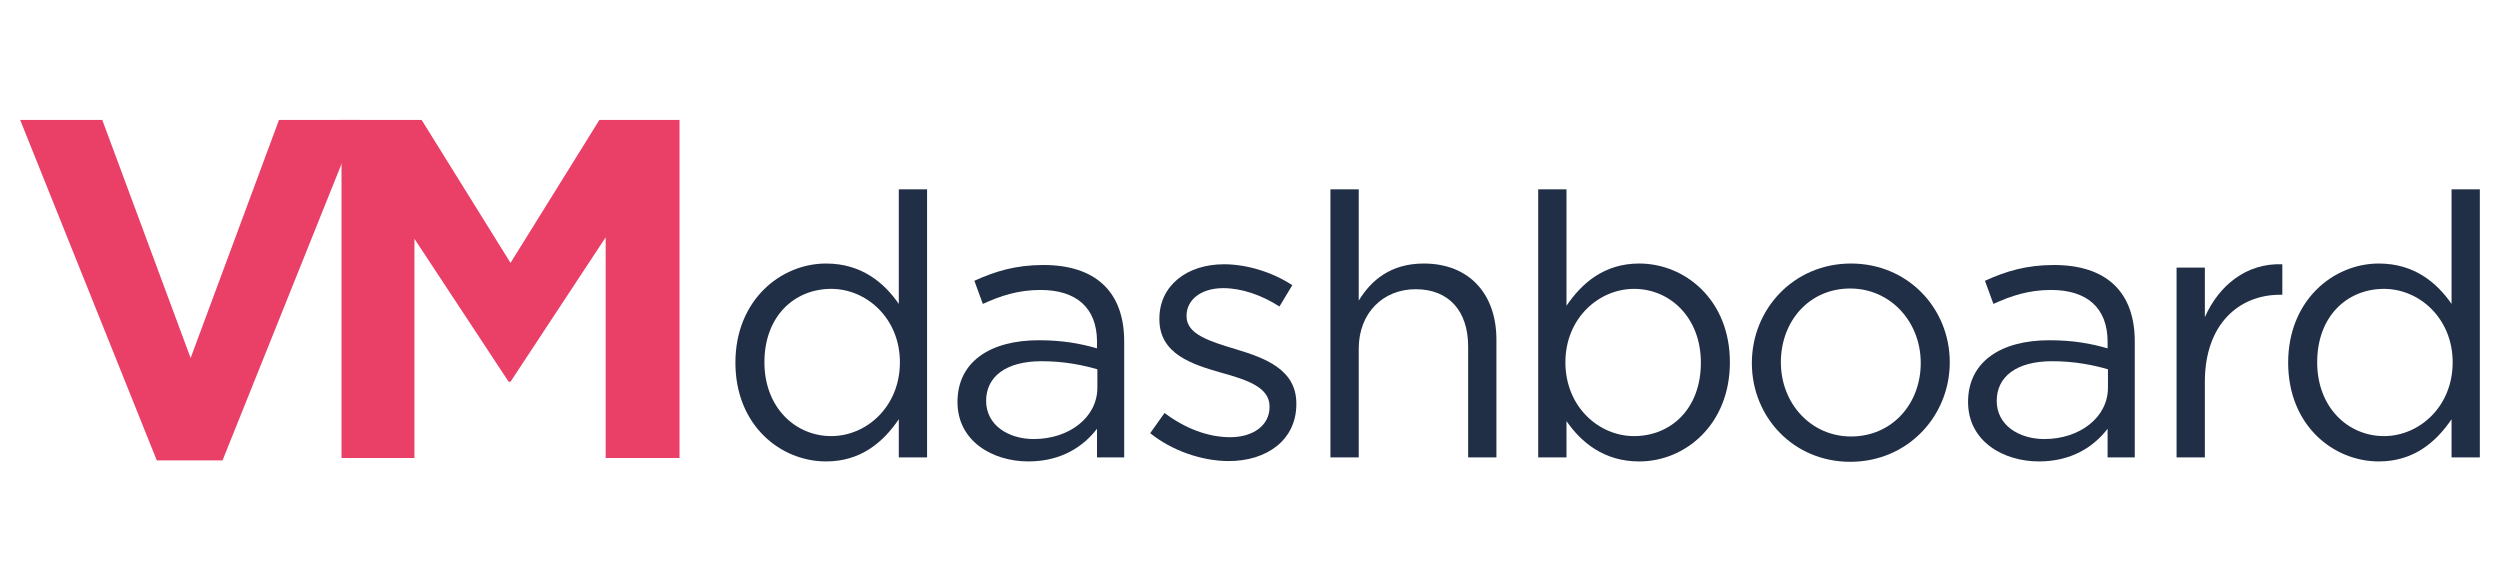
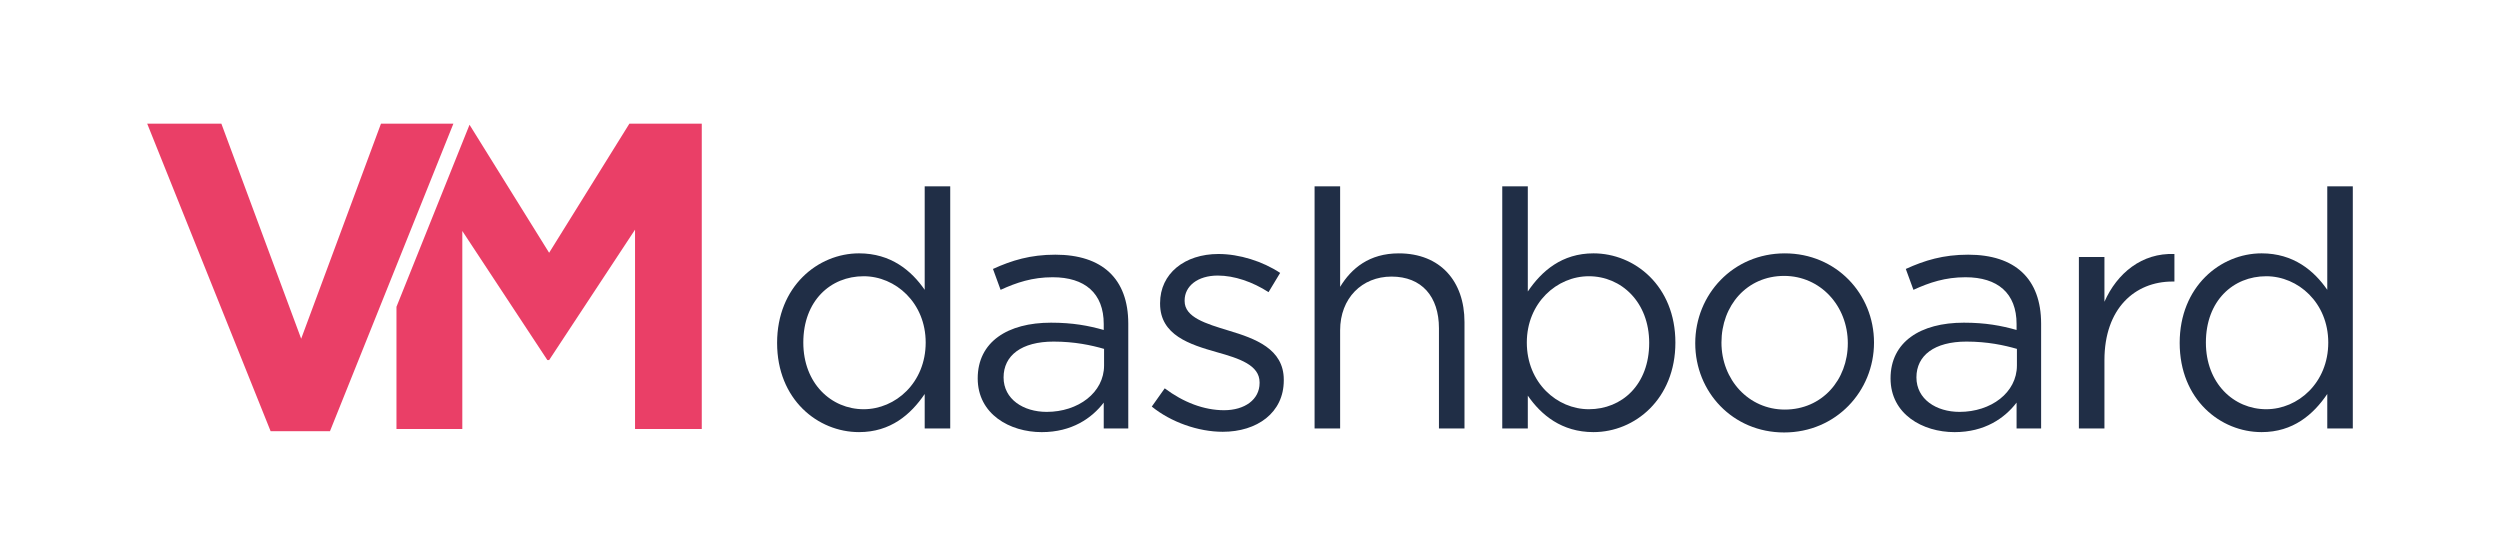
- <svg xmlns="http://www.w3.org/2000/svg" version="1.1" id="Layer_1" x="0px" y="0px" viewBox="0 0 159 37" style="enable-background:new 0 0 159 37;" xml:space="preserve">
+ <svg xmlns="http://www.w3.org/2000/svg" version="1.1" id="Layer_1" x="0px" y="0px" viewBox="0 0 166.333 37" style="enable-background:new 0 0 166.333 37;" xml:space="preserve">
  <style type="text/css">
	.st0{fill:#202E46;}
- 	.st1{fill:#9BBDAA;}
- 	.st2{fill:#EC0044;}
- 	.st3{fill:#00A79D;}
- 	.st4{fill:#EA3F67;}
+ 	.st1{fill:#EA3F67;}
+ 	.st2{fill:#00A79D;}
</style>
  <g>
    <g>
-       <polygon class="st4" points="12.124,22.772 6.505,7.629 1.283,7.629 9.973,29.283 14.152,29.283 22.843,7.629 17.744,7.629   " />
-       <path class="st4" d="M38.52,29.129V15.093l-6.05,9.183h-0.123l-5.99-9.091v13.944h-4.637v-21.5h5.097l5.652,9.092l5.652-9.092    h5.097v21.5H38.52z" />
+       <path class="st0" d="M61.523,28.508v-2.295c-0.926,1.368-2.273,2.537-4.369,2.537c-2.736,0-5.451-2.162-5.451-5.936    c0-3.751,2.715-5.958,5.451-5.958c2.119,0,3.486,1.148,4.369,2.427v-6.885h1.699v16.109H61.523z M57.463,18.379    c-2.206,0-4.016,1.633-4.016,4.413c0,2.714,1.854,4.435,4.016,4.435c2.118,0,4.126-1.765,4.126-4.435    C61.589,20.144,59.581,18.379,57.463,18.379z" />
+       <path class="st0" d="M66.573,19.284l-0.508-1.39c1.258-0.574,2.494-0.949,4.149-0.949c3.111,0,4.854,1.589,4.854,4.59v6.973    h-1.633v-1.721c-0.794,1.037-2.118,1.964-4.126,1.964c-2.119,0-4.259-1.191-4.259-3.575c0-2.427,1.986-3.707,4.876-3.707    c1.457,0,2.494,0.199,3.509,0.485v-0.397c0-2.052-1.258-3.111-3.398-3.111C68.691,18.445,67.632,18.798,66.573,19.284z     M66.771,25.109c0,1.456,1.324,2.295,2.868,2.295c2.096,0,3.818-1.28,3.818-3.089v-1.103c-0.839-0.243-1.964-0.485-3.354-0.485    C67.963,22.726,66.771,23.653,66.771,25.109z" />
+       <path class="st0" d="M81.355,28.728c-1.633,0-3.443-0.64-4.723-1.677l0.861-1.214c1.235,0.927,2.604,1.456,3.95,1.456    c1.368,0,2.361-0.706,2.361-1.81v-0.044c0-1.148-1.346-1.589-2.847-2.008c-1.787-0.508-3.773-1.126-3.773-3.222v-0.044    c0-1.964,1.633-3.266,3.884-3.266c1.39,0,2.934,0.485,4.104,1.258l-0.772,1.28c-1.059-0.684-2.273-1.103-3.377-1.103    c-1.346,0-2.206,0.706-2.206,1.655v0.044c0,1.081,1.412,1.501,2.934,1.964c1.766,0.53,3.663,1.214,3.663,3.266v0.044    C85.415,27.471,83.627,28.728,81.355,28.728z" />
+       <path class="st0" d="M89.163,28.508h-1.7V12.399h1.7v6.687c0.75-1.236,1.941-2.229,3.905-2.229c2.758,0,4.369,1.854,4.369,4.568    v7.083h-1.699v-6.664c0-2.118-1.147-3.442-3.155-3.442c-1.964,0-3.42,1.434-3.42,3.575V28.508z" />
+       <path class="st0" d="M106.019,28.75c-2.119,0-3.486-1.147-4.369-2.427v2.185h-1.7V12.399h1.7v6.995    c0.926-1.368,2.273-2.538,4.369-2.538c2.736,0,5.45,2.163,5.45,5.936C111.469,26.544,108.778,28.75,106.019,28.75z M105.71,18.379    c-2.119,0-4.126,1.765-4.126,4.413c0,2.67,2.007,4.435,4.126,4.435c2.206,0,4.016-1.633,4.016-4.413    C109.726,20.1,107.873,18.379,105.71,18.379z" />
+       <path class="st0" d="M118.704,28.773c-3.42,0-5.914-2.692-5.914-5.936c0-3.244,2.515-5.98,5.958-5.98    c3.42,0,5.936,2.692,5.936,5.936S122.146,28.773,118.704,28.773z M118.704,18.357c-2.471,0-4.17,1.964-4.17,4.436    c0,2.471,1.809,4.457,4.215,4.457c2.472,0,4.192-1.964,4.192-4.413C122.941,20.343,121.109,18.357,118.704,18.357z" />
+       <path class="st0" d="M127.307,19.284l-0.508-1.39c1.258-0.574,2.494-0.949,4.149-0.949c3.111,0,4.854,1.589,4.854,4.59v6.973    h-1.633v-1.721c-0.794,1.037-2.118,1.964-4.126,1.964c-2.119,0-4.259-1.191-4.259-3.575c0-2.427,1.986-3.707,4.876-3.707    c1.457,0,2.494,0.199,3.509,0.485v-0.397c0-2.052-1.258-3.111-3.398-3.111C129.425,18.445,128.366,18.798,127.307,19.284z     M127.506,25.109c0,1.456,1.324,2.295,2.868,2.295c2.096,0,3.818-1.28,3.818-3.089v-1.103c-0.839-0.243-1.964-0.485-3.354-0.485    C128.697,22.726,127.506,23.653,127.506,25.109z" />
+       <path class="st0" d="M140.015,28.508h-1.7V17.099h1.7v2.979c0.838-1.898,2.493-3.266,4.656-3.178v1.832h-0.132    c-2.494,0-4.524,1.787-4.524,5.23V28.508z" />
+       <path class="st0" d="M154.841,28.508v-2.295c-0.926,1.368-2.273,2.537-4.369,2.537c-2.736,0-5.451-2.162-5.451-5.936    c0-3.751,2.715-5.958,5.451-5.958c2.119,0,3.486,1.148,4.369,2.427v-6.885h1.699v16.109H154.841z M150.781,18.379    c-2.206,0-4.016,1.633-4.016,4.413c0,2.714,1.854,4.435,4.016,4.435c2.118,0,4.126-1.765,4.126-4.435    C154.907,20.144,152.899,18.379,150.781,18.379z" />
    </g>
-     <g>
-       <path class="st0" d="M57.164,29.091v-2.429c-0.98,1.448-2.405,2.685-4.624,2.685c-2.896,0-5.768-2.288-5.768-6.282    c0-3.97,2.873-6.305,5.768-6.305c2.242,0,3.69,1.215,4.624,2.569v-7.286h1.798v17.047H57.164z M52.867,18.372    c-2.335,0-4.25,1.728-4.25,4.67c0,2.872,1.962,4.694,4.25,4.694c2.241,0,4.367-1.868,4.367-4.694    C57.234,20.24,55.109,18.372,52.867,18.372z" />
-       <path class="st0" d="M62.508,19.329l-0.538-1.471c1.331-0.607,2.639-1.004,4.391-1.004c3.293,0,5.137,1.681,5.137,4.858v7.379    H69.77v-1.822c-0.84,1.098-2.241,2.078-4.367,2.078c-2.242,0-4.507-1.261-4.507-3.783c0-2.569,2.101-3.924,5.161-3.924    c1.542,0,2.639,0.21,3.713,0.514v-0.42c0-2.172-1.331-3.293-3.596-3.293C64.75,18.442,63.629,18.816,62.508,19.329z     M62.718,25.494c0,1.541,1.401,2.429,3.035,2.429c2.219,0,4.04-1.355,4.04-3.269v-1.167c-0.888-0.257-2.079-0.514-3.55-0.514    C63.979,22.973,62.718,23.953,62.718,25.494z" />
-       <path class="st0" d="M78.151,29.324c-1.728,0-3.643-0.677-4.998-1.775l0.911-1.284c1.307,0.981,2.756,1.541,4.18,1.541    c1.447,0,2.499-0.747,2.499-1.915v-0.046c0-1.215-1.425-1.682-3.013-2.125c-1.892-0.537-3.993-1.191-3.993-3.41v-0.047    c0-2.078,1.728-3.456,4.11-3.456c1.471,0,3.105,0.514,4.343,1.331l-0.817,1.355c-1.121-0.724-2.406-1.167-3.573-1.167    c-1.425,0-2.335,0.747-2.335,1.751v0.047c0,1.144,1.495,1.588,3.105,2.078c1.869,0.561,3.877,1.285,3.877,3.456v0.047    C82.448,27.993,80.556,29.324,78.151,29.324z" />
-       <path class="st0" d="M86.415,29.091h-1.799V12.043h1.799v7.076c0.794-1.308,2.054-2.359,4.133-2.359    c2.919,0,4.624,1.962,4.624,4.834v7.496h-1.798v-7.053c0-2.242-1.214-3.643-3.339-3.643c-2.079,0-3.62,1.518-3.62,3.783V29.091z" />
-       <path class="st0" d="M104.253,29.348c-2.242,0-3.69-1.214-4.624-2.568v2.312H97.83V12.043h1.799v7.403    c0.98-1.448,2.405-2.686,4.624-2.686c2.896,0,5.768,2.289,5.768,6.282C110.02,27.013,107.172,29.348,104.253,29.348z     M103.926,18.372c-2.242,0-4.367,1.868-4.367,4.67c0,2.826,2.124,4.694,4.367,4.694c2.335,0,4.25-1.728,4.25-4.67    C108.176,20.193,106.214,18.372,103.926,18.372z" />
-       <path class="st0" d="M117.676,29.371c-3.62,0-6.258-2.849-6.258-6.282c0-3.433,2.662-6.329,6.305-6.329    c3.62,0,6.282,2.849,6.282,6.282S121.32,29.371,117.676,29.371z M117.676,18.349c-2.615,0-4.413,2.078-4.413,4.694    c0,2.615,1.914,4.717,4.46,4.717c2.616,0,4.436-2.078,4.436-4.67C122.16,20.451,120.222,18.349,117.676,18.349z" />
-       <path class="st0" d="M126.781,19.329l-0.538-1.471c1.331-0.607,2.639-1.004,4.391-1.004c3.293,0,5.137,1.681,5.137,4.858v7.379    h-1.728v-1.822c-0.84,1.098-2.241,2.078-4.367,2.078c-2.242,0-4.507-1.261-4.507-3.783c0-2.569,2.101-3.924,5.161-3.924    c1.542,0,2.639,0.21,3.713,0.514v-0.42c0-2.172-1.331-3.293-3.596-3.293C129.023,18.442,127.902,18.816,126.781,19.329z     M126.991,25.494c0,1.541,1.401,2.429,3.035,2.429c2.219,0,4.04-1.355,4.04-3.269v-1.167c-0.888-0.257-2.079-0.514-3.55-0.514    C128.252,22.973,126.991,23.953,126.991,25.494z" />
-       <path class="st0" d="M140.229,29.091h-1.799V17.018h1.799v3.153c0.887-2.008,2.638-3.456,4.927-3.363v1.938h-0.14    c-2.639,0-4.787,1.892-4.787,5.534V29.091z" />
-       <path class="st0" d="M155.919,29.091v-2.429c-0.98,1.448-2.405,2.685-4.624,2.685c-2.896,0-5.768-2.288-5.768-6.282    c0-3.97,2.873-6.305,5.768-6.305c2.242,0,3.69,1.215,4.624,2.569v-7.286h1.798v17.047H155.919z M151.623,18.372    c-2.335,0-4.25,1.728-4.25,4.67c0,2.872,1.962,4.694,4.25,4.694c2.241,0,4.367-1.868,4.367-4.694    C155.989,20.24,153.864,18.372,151.623,18.372z" />
-     </g>
+     <path class="st1" d="M41.876,8.227l-5.341,8.591L31.239,8.3l-4.861,12.113v8.131h4.381V15.368l5.66,8.59h0.116l5.716-8.678v13.263   h4.44V8.227H41.876z M25.348,8.227l-5.31,14.309l-5.31-14.309H9.793l8.212,20.462h3.949l8.212-20.462H25.348z" />
  </g>
</svg>
